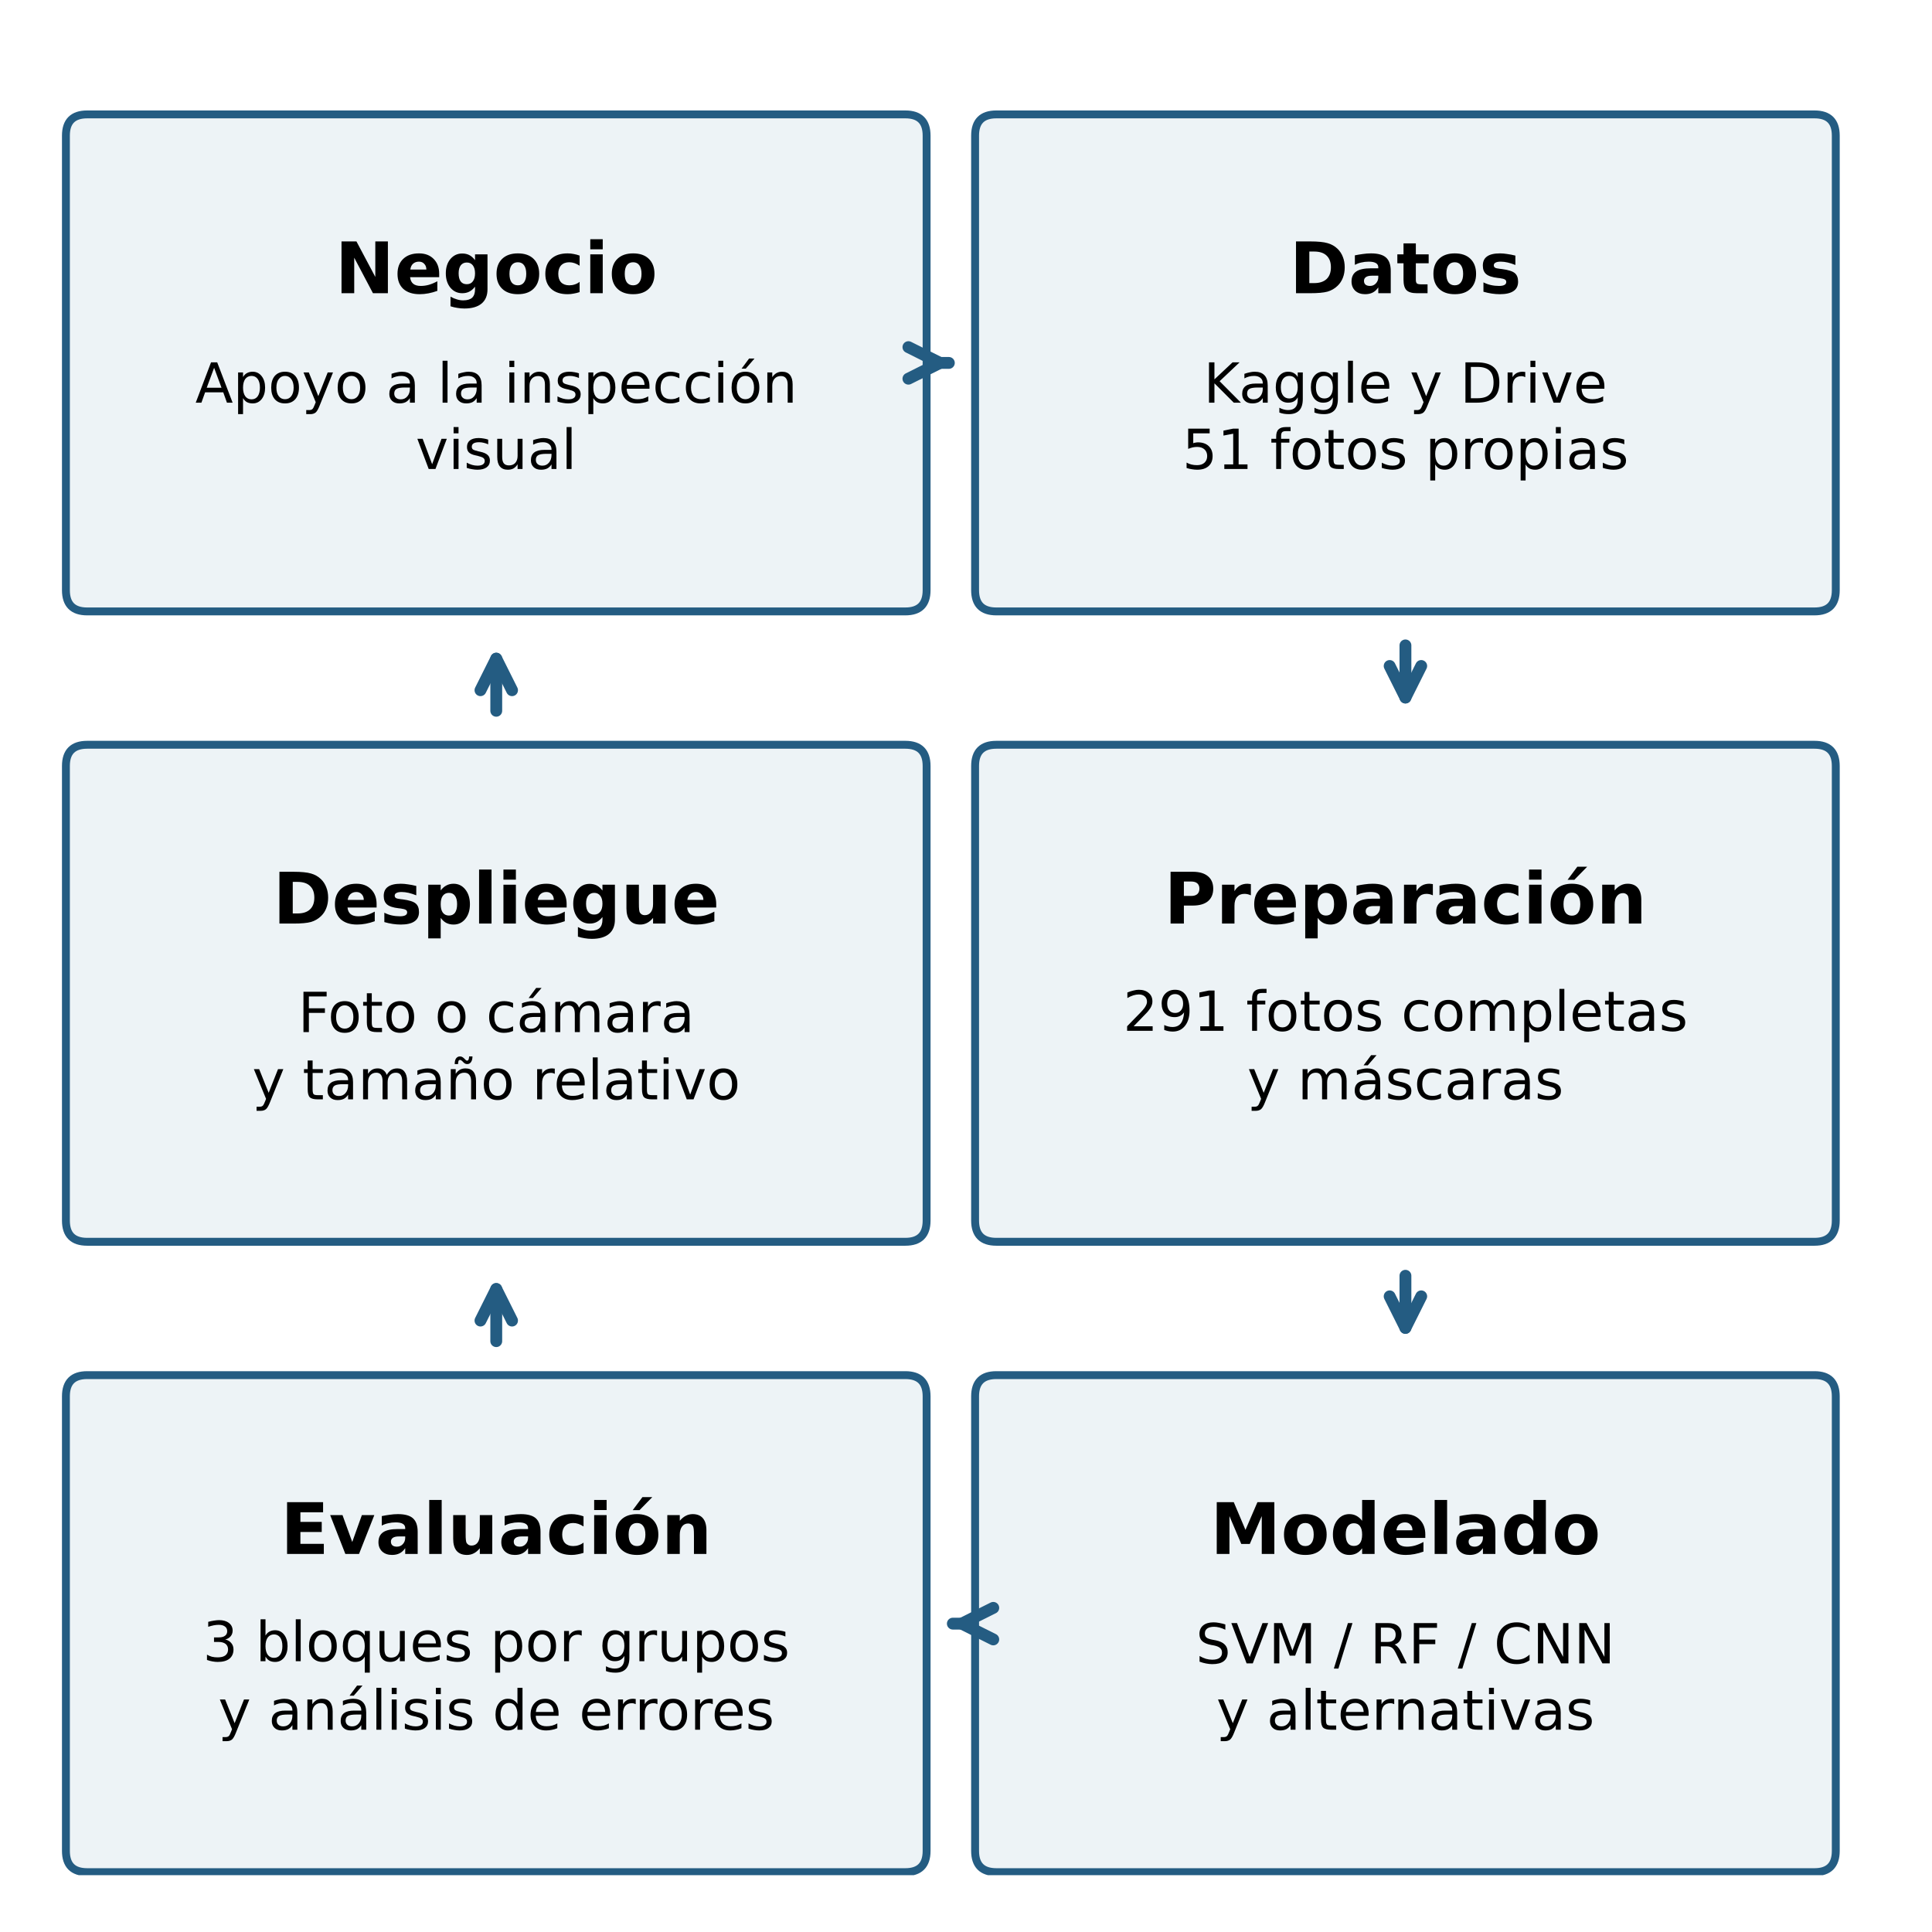
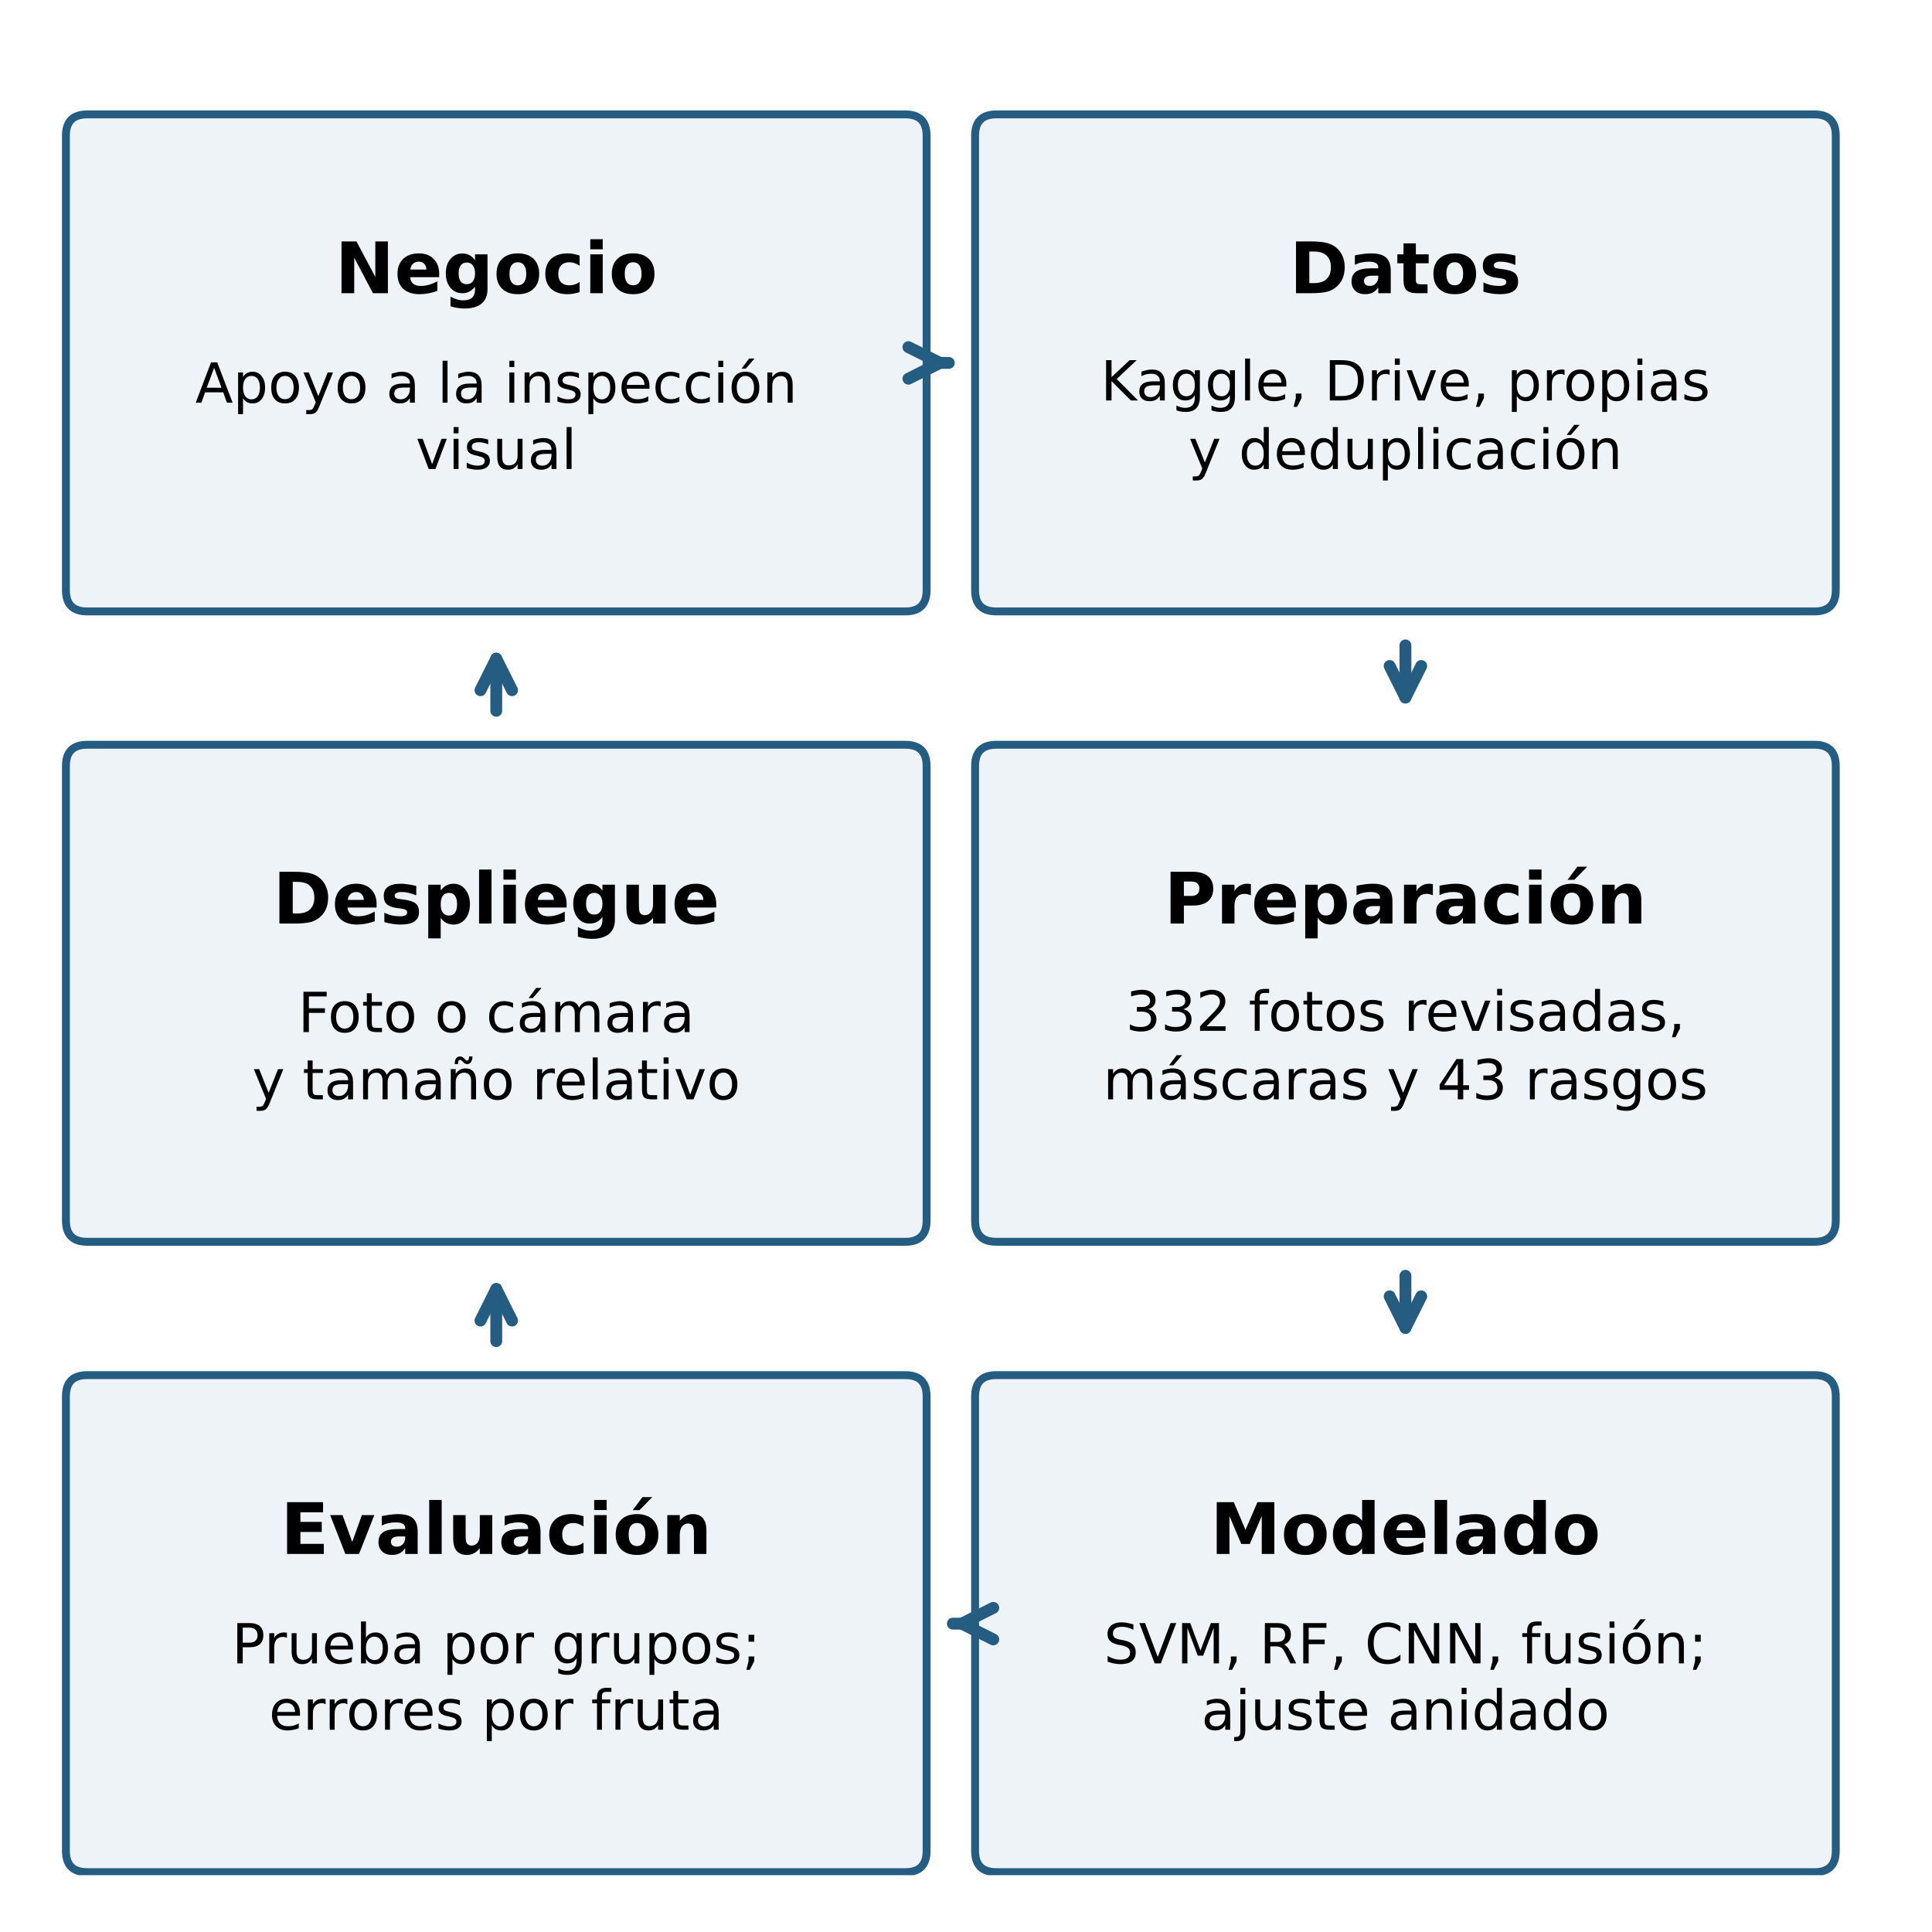
<svg xmlns="http://www.w3.org/2000/svg" width="244.8pt" height="244.8pt" viewBox="0 0 244.8 244.8" version="1.1">
  <defs>
    <style type="text/css">*{stroke-linejoin: round; stroke-linecap: butt}</style>
  </defs>
  <g id="figure_1">
    <g id="patch_1">
      <path d="M 0 244.8  L 244.8 244.8  L 244.8 0  L 0 0  z " style="fill: #ffffff" />
    </g>
    <g id="axes_1">
      <g id="patch_2">
-         <path d="M 11.04 77.472  L 114.72 77.472  Q 117.408 77.472 117.408 74.784  L 117.408 17.184  Q 117.408 14.496 114.72 14.496  L 11.04 14.496  Q 8.352 14.496 8.352 17.184  L 8.352 74.784  Q 8.352 77.472 11.04 77.472  z " clip-path="url(#pf0ba2b41cd)" style="fill: #edf3f6; stroke: #245c82; stroke-linejoin: miter" />
+         <path d="M 11.04 77.472  L 114.72 77.472  Q 117.408 77.472 117.408 74.784  L 117.408 17.184  Q 117.408 14.496 114.72 14.496  L 11.04 14.496  Q 8.352 14.496 8.352 17.184  L 8.352 74.784  Q 8.352 77.472 11.04 77.472  z " clip-path="url(#pdd63de0182)" style="fill: #edf3f6; stroke: #245c82; stroke-linejoin: miter" />
      </g>
      <g id="patch_3">
-         <path d="M 126.24 77.472  L 229.92 77.472  Q 232.608 77.472 232.608 74.784  L 232.608 17.184  Q 232.608 14.496 229.92 14.496  L 126.24 14.496  Q 123.552 14.496 123.552 17.184  L 123.552 74.784  Q 123.552 77.472 126.24 77.472  z " clip-path="url(#pf0ba2b41cd)" style="fill: #edf3f6; stroke: #245c82; stroke-linejoin: miter" />
+         <path d="M 126.24 77.472  L 229.92 77.472  Q 232.608 77.472 232.608 74.784  L 232.608 17.184  Q 232.608 14.496 229.92 14.496  L 126.24 14.496  Q 123.552 14.496 123.552 17.184  L 123.552 74.784  Q 123.552 77.472 126.24 77.472  z " clip-path="url(#pdd63de0182)" style="fill: #edf3f6; stroke: #245c82; stroke-linejoin: miter" />
      </g>
      <g id="patch_4">
-         <path d="M 126.24 157.344  L 229.92 157.344  Q 232.608 157.344 232.608 154.656  L 232.608 97.056  Q 232.608 94.368 229.92 94.368  L 126.24 94.368  Q 123.552 94.368 123.552 97.056  L 123.552 154.656  Q 123.552 157.344 126.24 157.344  z " clip-path="url(#pf0ba2b41cd)" style="fill: #edf3f6; stroke: #245c82; stroke-linejoin: miter" />
+         <path d="M 126.24 157.344  L 229.92 157.344  Q 232.608 157.344 232.608 154.656  L 232.608 97.056  Q 232.608 94.368 229.92 94.368  L 126.24 94.368  Q 123.552 94.368 123.552 97.056  L 123.552 154.656  Q 123.552 157.344 126.24 157.344  z " clip-path="url(#pdd63de0182)" style="fill: #edf3f6; stroke: #245c82; stroke-linejoin: miter" />
      </g>
      <g id="patch_5">
-         <path d="M 126.24 237.216  L 229.92 237.216  Q 232.608 237.216 232.608 234.528  L 232.608 176.928  Q 232.608 174.24 229.92 174.24  L 126.24 174.24  Q 123.552 174.24 123.552 176.928  L 123.552 234.528  Q 123.552 237.216 126.24 237.216  z " clip-path="url(#pf0ba2b41cd)" style="fill: #edf3f6; stroke: #245c82; stroke-linejoin: miter" />
+         <path d="M 126.24 237.216  L 229.92 237.216  Q 232.608 237.216 232.608 234.528  L 232.608 176.928  Q 232.608 174.24 229.92 174.24  L 126.24 174.24  Q 123.552 174.24 123.552 176.928  L 123.552 234.528  Q 123.552 237.216 126.24 237.216  z " clip-path="url(#pdd63de0182)" style="fill: #edf3f6; stroke: #245c82; stroke-linejoin: miter" />
      </g>
      <g id="patch_6">
-         <path d="M 11.04 237.216  L 114.72 237.216  Q 117.408 237.216 117.408 234.528  L 117.408 176.928  Q 117.408 174.24 114.72 174.24  L 11.04 174.24  Q 8.352 174.24 8.352 176.928  L 8.352 234.528  Q 8.352 237.216 11.04 237.216  z " clip-path="url(#pf0ba2b41cd)" style="fill: #edf3f6; stroke: #245c82; stroke-linejoin: miter" />
+         <path d="M 11.04 237.216  L 114.72 237.216  Q 117.408 237.216 117.408 234.528  L 117.408 176.928  Q 117.408 174.24 114.72 174.24  L 11.04 174.24  Q 8.352 174.24 8.352 176.928  L 8.352 234.528  Q 8.352 237.216 11.04 237.216  z " clip-path="url(#pdd63de0182)" style="fill: #edf3f6; stroke: #245c82; stroke-linejoin: miter" />
      </g>
      <g id="patch_7">
-         <path d="M 11.04 157.344  L 114.72 157.344  Q 117.408 157.344 117.408 154.656  L 117.408 97.056  Q 117.408 94.368 114.72 94.368  L 11.04 94.368  Q 8.352 94.368 8.352 97.056  L 8.352 154.656  Q 8.352 157.344 11.04 157.344  z " clip-path="url(#pf0ba2b41cd)" style="fill: #edf3f6; stroke: #245c82; stroke-linejoin: miter" />
+         <path d="M 11.04 157.344  L 114.72 157.344  Q 117.408 157.344 117.408 154.656  L 117.408 97.056  Q 117.408 94.368 114.72 94.368  L 11.04 94.368  Q 8.352 94.368 8.352 97.056  L 8.352 154.656  Q 8.352 157.344 11.04 157.344  z " clip-path="url(#pdd63de0182)" style="fill: #edf3f6; stroke: #245c82; stroke-linejoin: miter" />
      </g>
      <g id="text_1">
        <text style="font-weight: 700; font-size: 9px; font-family: 'DejaVu Sans'; text-anchor: middle" x="62.88" y="37.152" transform="rotate(-0 62.88 37.152)">Negocio</text>
      </g>
      <g id="text_2">
        <text style="font-size: 7px; font-family: 'DejaVu Sans'" transform="translate(24.73984 51.02209)">Apoyo a la inspección</text>
        <text style="font-size: 7px; font-family: 'DejaVu Sans'" transform="translate(52.6775 59.424)">visual</text>
      </g>
      <g id="text_3">
        <text style="font-weight: 700; font-size: 9px; font-family: 'DejaVu Sans'; text-anchor: middle" x="178.08" y="37.152" transform="rotate(-0 178.08 37.152)">Datos</text>
      </g>
      <g id="text_4">
-         <text style="font-size: 7px; font-family: 'DejaVu Sans'" transform="translate(152.5037 51.02209)">Kaggle y Drive</text>
-         <text style="font-size: 7px; font-family: 'DejaVu Sans'" transform="translate(149.8033 59.424)">51 fotos propias</text>
+         <text style="font-size: 7px; font-family: 'DejaVu Sans'" transform="translate(139.463 50.74209)">Kaggle, Drive, propias</text>
+         <text style="font-size: 7px; font-family: 'DejaVu Sans'" transform="translate(150.588 59.424)">y deduplicación</text>
      </g>
      <g id="text_5">
        <text style="font-weight: 700; font-size: 9px; font-family: 'DejaVu Sans'; text-anchor: middle" x="178.08" y="117.024" transform="rotate(-0 178.08 117.024)">Preparación</text>
      </g>
      <g id="text_6">
-         <text style="font-size: 7px; font-family: 'DejaVu Sans'" transform="translate(142.3007 130.6141)">291 fotos completas</text>
-         <text style="font-size: 7px; font-family: 'DejaVu Sans'" transform="translate(158.0425 139.296)">y máscaras</text>
+         <text style="font-size: 7px; font-family: 'DejaVu Sans'" transform="translate(142.6343 130.6141)">332 fotos revisadas,</text>
+         <text style="font-size: 7px; font-family: 'DejaVu Sans'" transform="translate(139.7703 139.296)">máscaras y 43 rasgos</text>
      </g>
      <g id="text_7">
        <text style="font-weight: 700; font-size: 9px; font-family: 'DejaVu Sans'; text-anchor: middle" x="178.08" y="196.896" transform="rotate(-0 178.08 196.896)">Modelado</text>
      </g>
      <g id="text_8">
-         <text style="font-size: 7px; font-family: 'DejaVu Sans'" transform="translate(151.5106 210.7661)">SVM / RF / CNN</text>
-         <text style="font-size: 7px; font-family: 'DejaVu Sans'" transform="translate(154.1285 219.168)">y alternativas</text>
+         <text style="font-size: 7px; font-family: 'DejaVu Sans'" transform="translate(139.8595 210.7661)">SVM, RF, CNN, fusión;</text>
+         <text style="font-size: 7px; font-family: 'DejaVu Sans'" transform="translate(152.2177 219.168)">ajuste anidado</text>
      </g>
      <g id="text_9">
        <text style="font-weight: 700; font-size: 9px; font-family: 'DejaVu Sans'; text-anchor: middle" x="62.88" y="196.896" transform="rotate(-0 62.88 196.896)">Evaluación</text>
      </g>
      <g id="text_10">
-         <text style="font-size: 7px; font-family: 'DejaVu Sans'" transform="translate(25.69523 210.4861)">3 bloques por grupos</text>
-         <text style="font-size: 7px; font-family: 'DejaVu Sans'" transform="translate(27.65141 219.168)">y análisis de errores</text>
+         <text style="font-size: 7px; font-family: 'DejaVu Sans'" transform="translate(29.38172 210.7661)">Prueba por grupos;</text>
+         <text style="font-size: 7px; font-family: 'DejaVu Sans'" transform="translate(34.07391 219.168)">errores por fruta</text>
      </g>
      <g id="text_11">
        <text style="font-weight: 700; font-size: 9px; font-family: 'DejaVu Sans'; text-anchor: middle" x="62.88" y="117.024" transform="rotate(-0 62.88 117.024)">Despliegue</text>
      </g>
      <g id="text_12">
        <text style="font-size: 7px; font-family: 'DejaVu Sans'" transform="translate(37.76313 130.7749)">Foto o cámara</text>
        <text style="font-size: 7px; font-family: 'DejaVu Sans'" transform="translate(31.96297 139.296)">y tamaño relativo</text>
      </g>
      <g id="patch_8">
        <path d="M 120.178 45.984  Q 120.48 45.984 119.104 45.984  " style="fill: none; stroke: #245c82; stroke-width: 1.5; stroke-linecap: round" />
        <path d="M 115.104 43.984  L 119.104 45.984  L 115.104 47.984  " style="fill: none; stroke: #245c82; stroke-width: 1.5; stroke-linecap: round" />
      </g>
      <g id="patch_9">
        <path d="M 178.08 81.777  Q 178.08 85.92 178.08 88.385  " style="fill: none; stroke: #245c82; stroke-width: 1.5; stroke-linecap: round" />
        <path d="M 180.08 84.385  L 178.08 88.385  L 176.08 84.385  " style="fill: none; stroke: #245c82; stroke-width: 1.5; stroke-linecap: round" />
      </g>
      <g id="patch_10">
        <path d="M 178.08 161.649  Q 178.08 165.792 178.08 168.257  " style="fill: none; stroke: #245c82; stroke-width: 1.5; stroke-linecap: round" />
        <path d="M 180.08 164.257  L 178.08 168.257  L 176.08 164.257  " style="fill: none; stroke: #245c82; stroke-width: 1.5; stroke-linecap: round" />
      </g>
      <g id="patch_11">
        <path d="M 120.781 205.728  Q 120.48 205.728 121.856 205.728  " style="fill: none; stroke: #245c82; stroke-width: 1.5; stroke-linecap: round" />
        <path d="M 125.856 207.728  L 121.856 205.728  L 125.856 203.728  " style="fill: none; stroke: #245c82; stroke-width: 1.5; stroke-linecap: round" />
      </g>
      <g id="patch_12">
        <path d="M 62.88 169.935  Q 62.88 165.792 62.88 163.327  " style="fill: none; stroke: #245c82; stroke-width: 1.5; stroke-linecap: round" />
        <path d="M 60.88 167.327  L 62.88 163.327  L 64.88 167.327  " style="fill: none; stroke: #245c82; stroke-width: 1.5; stroke-linecap: round" />
      </g>
      <g id="patch_13">
        <path d="M 62.88 90.063  Q 62.88 85.92 62.88 83.455  " style="fill: none; stroke: #245c82; stroke-width: 1.5; stroke-linecap: round" />
        <path d="M 60.88 87.455  L 62.88 83.455  L 64.88 87.455  " style="fill: none; stroke: #245c82; stroke-width: 1.5; stroke-linecap: round" />
      </g>
    </g>
  </g>
  <defs>
-     <clipPath id="pf0ba2b41cd">
+     <clipPath id="pdd63de0182">
      <rect x="7.2" y="7.2" width="230.4" height="230.4" />
    </clipPath>
  </defs>
</svg>
